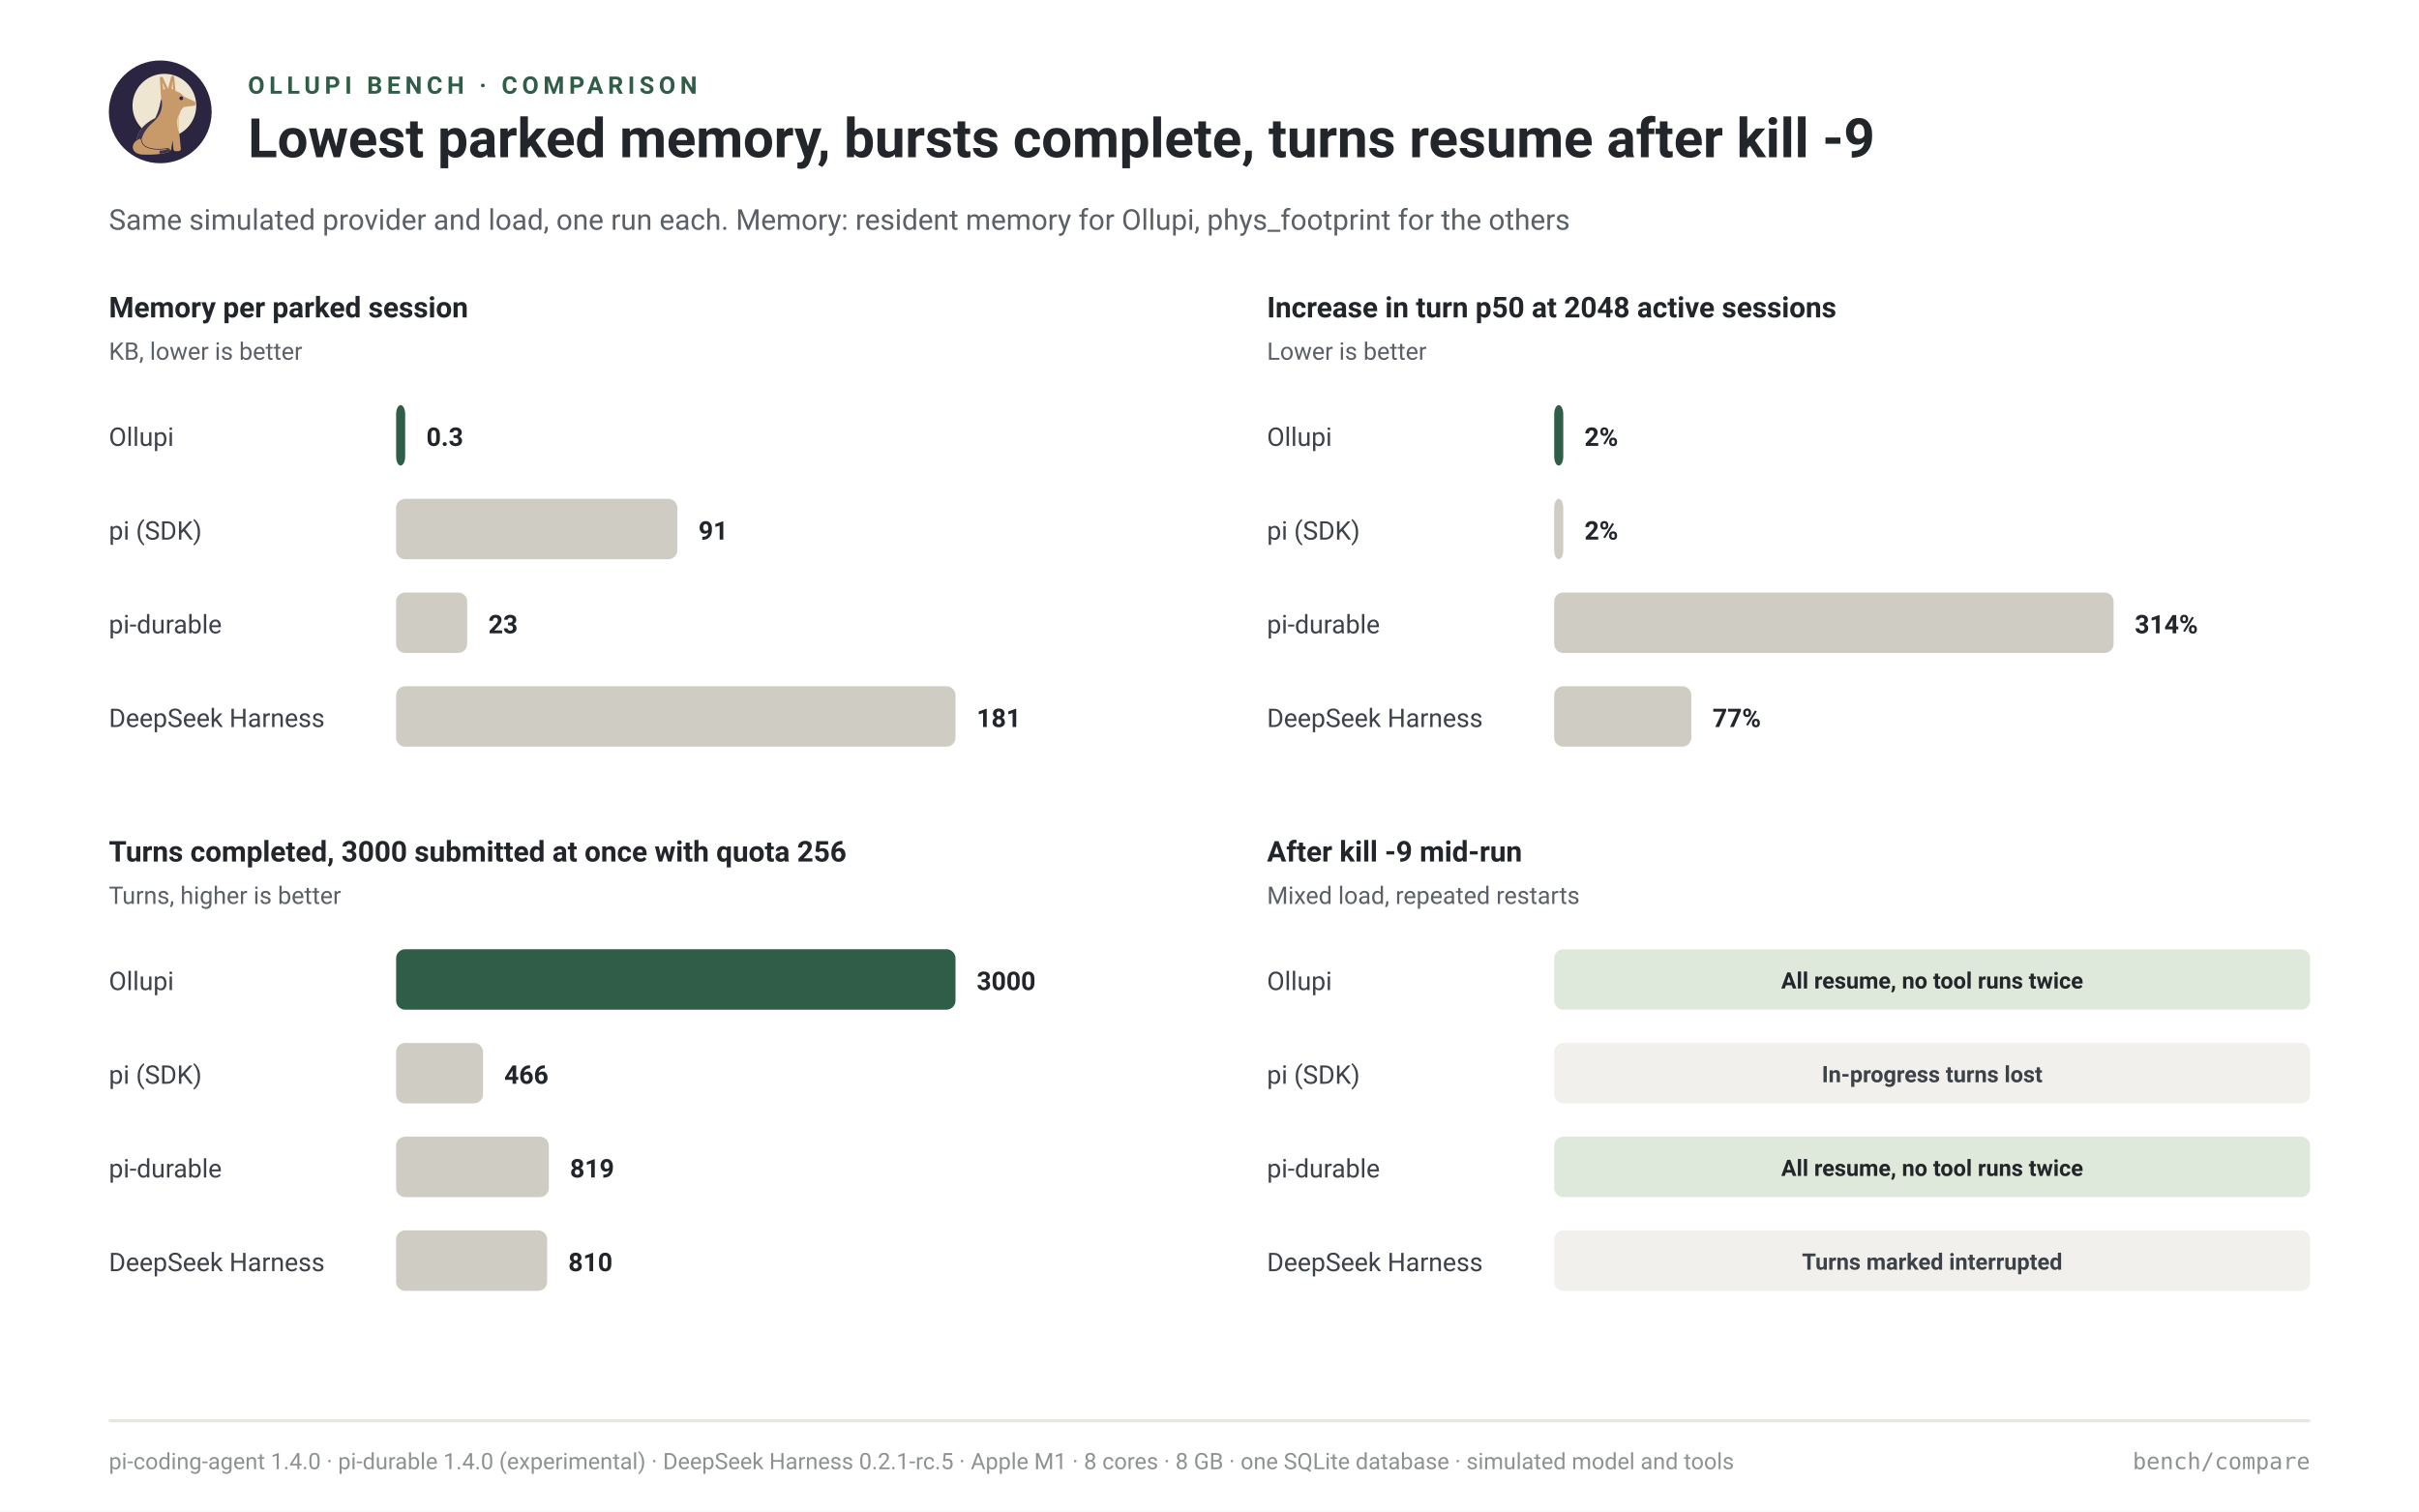
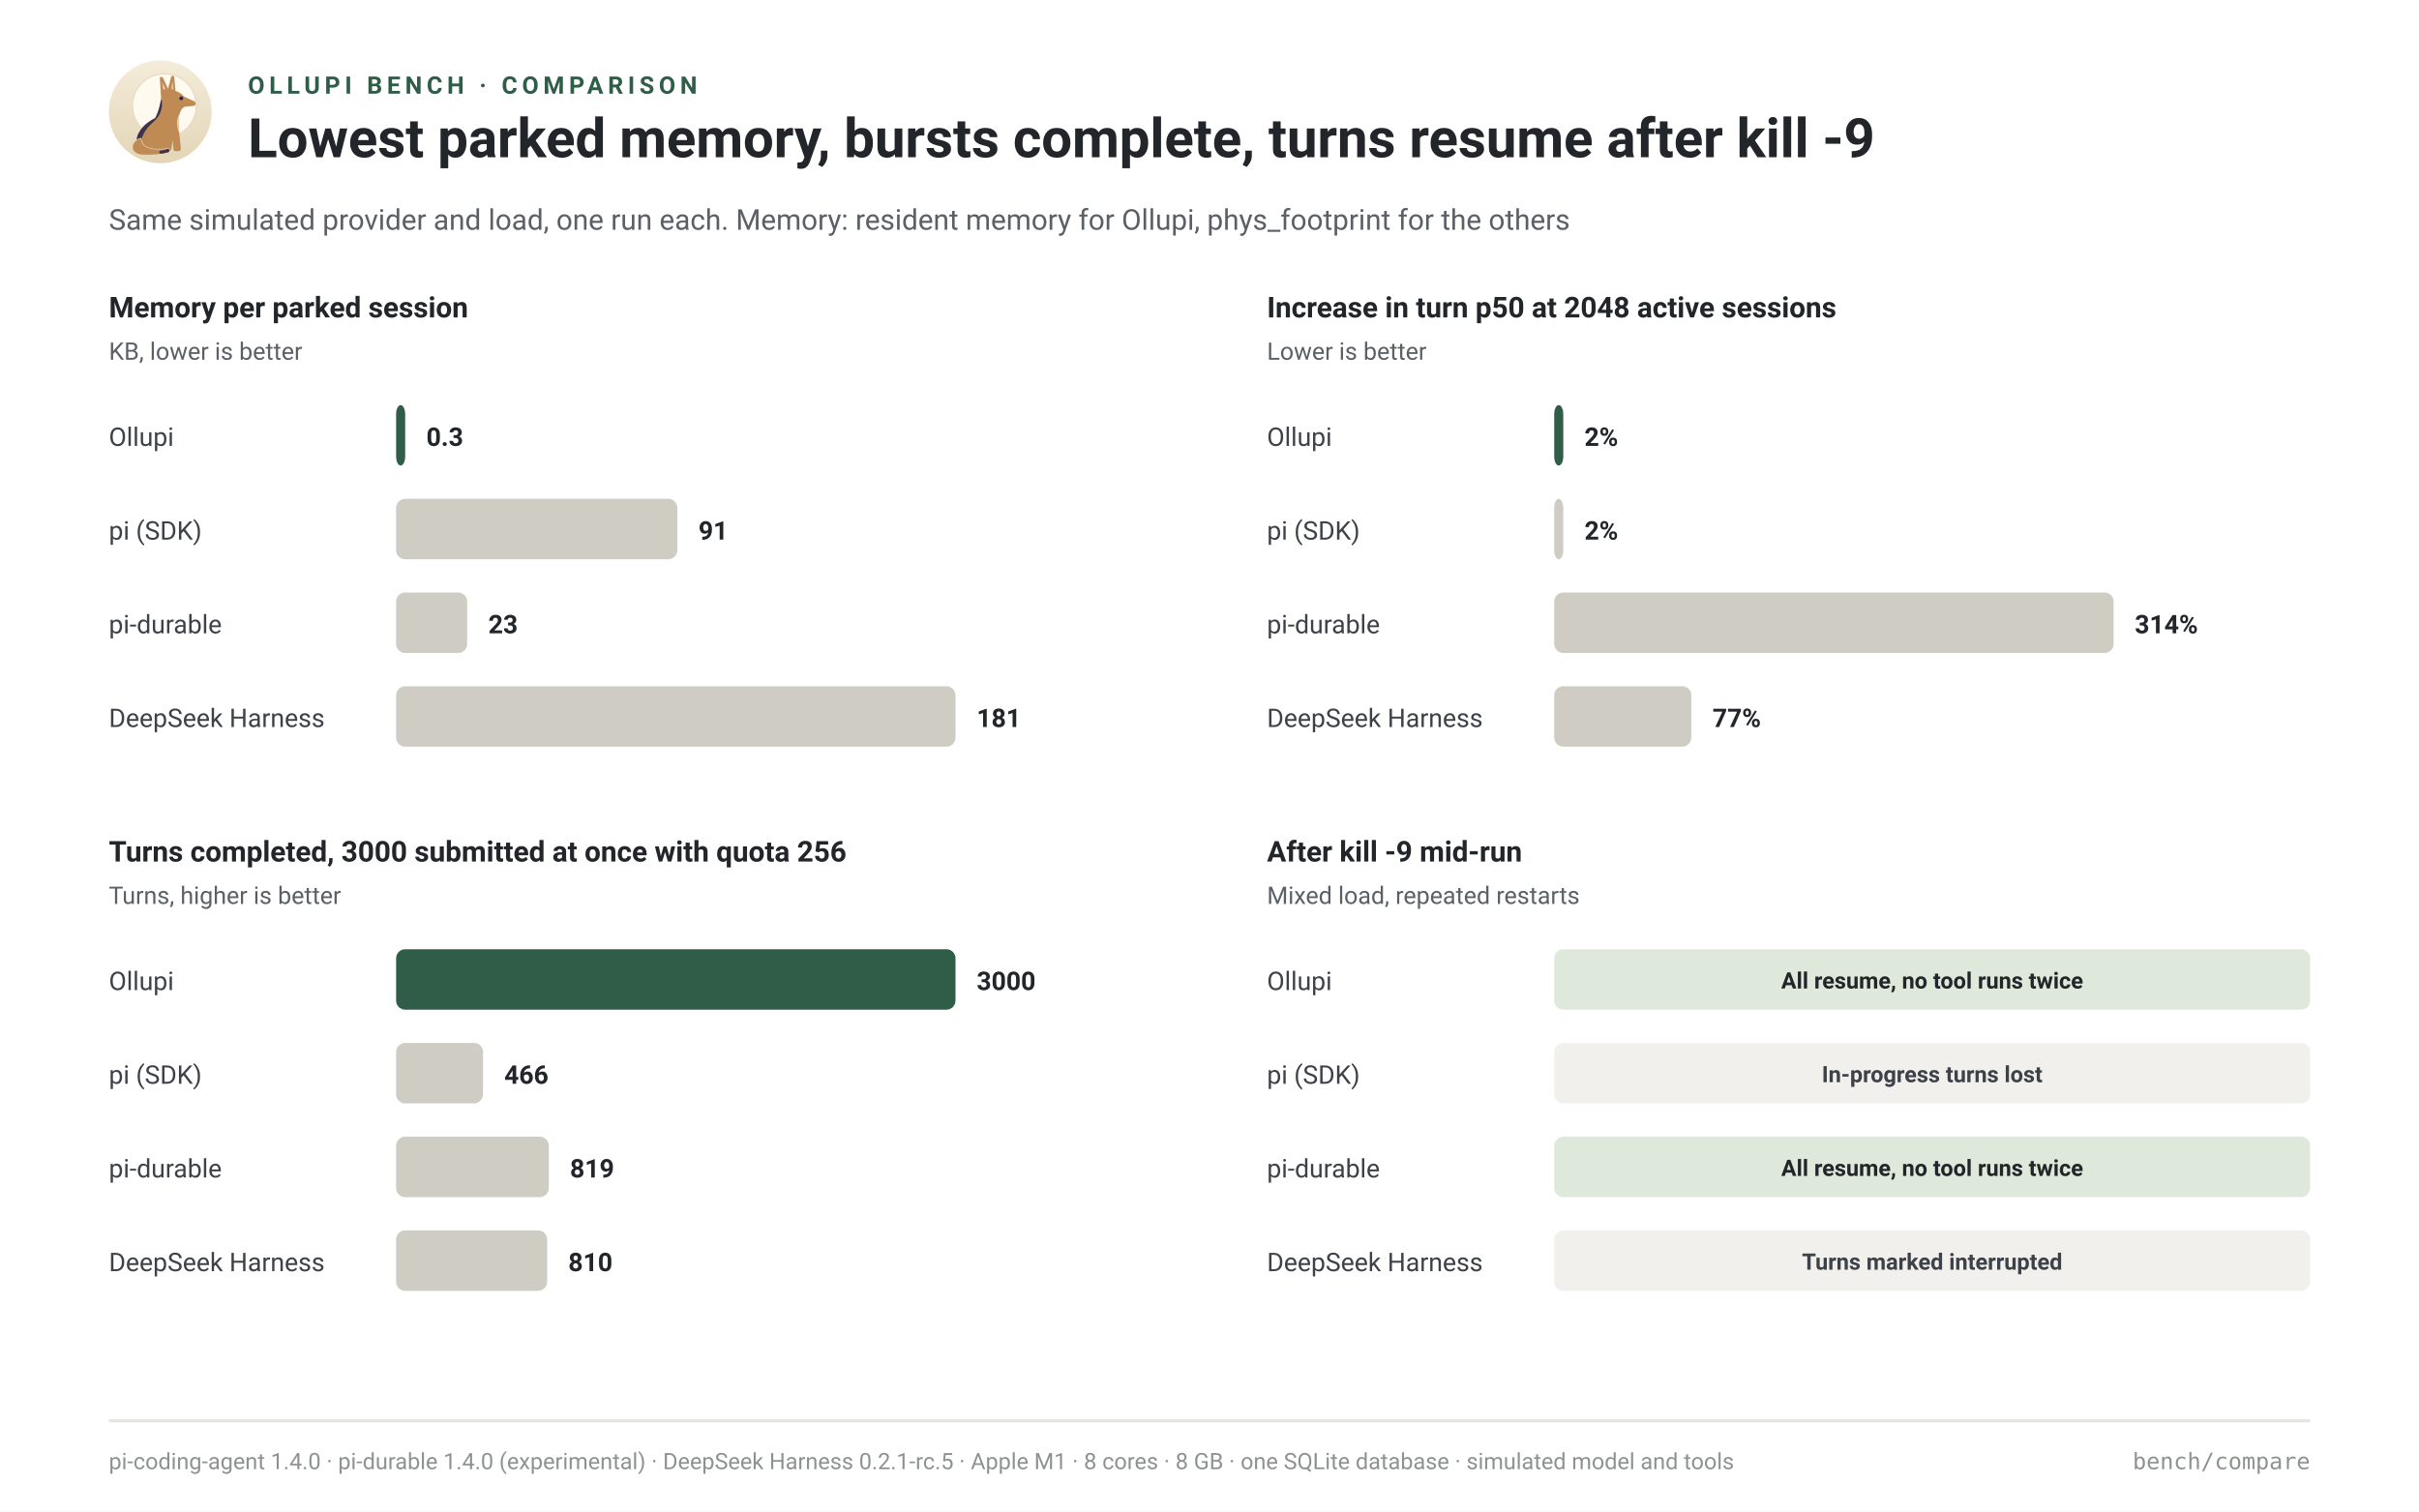
<svg xmlns="http://www.w3.org/2000/svg" viewBox="0 0 1600 1000" width="1600" height="1000">
  <defs>
    <pattern id="hatch" width="10" height="10" patternUnits="userSpaceOnUse" patternTransform="rotate(45)">
      <rect width="10" height="10" fill="#f8f7f4" />
      <line x1="0" y1="0" x2="0" y2="10" stroke="#cfccc3" stroke-width="4" />
    </pattern>
    <marker id="arrow" viewBox="0 0 10 10" refX="9" refY="5" markerUnits="userSpaceOnUse" markerWidth="12" markerHeight="12" orient="auto-start-reverse">
      <path d="M0,1 L9,5 L0,9 z" fill="#8e928f" />
    </marker>
  </defs>
  <style>text { font-family: -apple-system, BlinkMacSystemFont, "Segoe UI", Roboto, "Helvetica Neue", Arial, sans-serif; fill: #22252a; } .eyebrow { font-size: 16px; font-weight: 600; letter-spacing: 3px; fill: #2f5d47; } .title { font-size: 36px; font-weight: 700; } .sub { font-size: 19px; fill: #5b5f66; } .kpi { font-size: 44px; font-weight: 700; letter-spacing: -0.5px; } .unit { font-size: 21px; font-weight: 600; fill: #3d4148; } .cap { font-size: 17px; fill: #5b5f66; } .h { font-size: 22px; font-weight: 700; } .hs { font-size: 19px; font-weight: 600; } .b { font-size: 17px; fill: #3d4148; } .s { font-size: 15px; fill: #5b5f66; } .code { font-family: ui-monospace, 'SF Mono', Menlo, monospace; font-weight: 700; fill: #2f5d47; } .tick { font-size: 16px; fill: #5b5f66; } .lab { font-size: 17px; fill: #3d4148; } .val { font-size: 17px; font-weight: 600; } .chip { font-size: 15px; font-weight: 600; } .foot { font-size: 15px; fill: #8e928f; }</style>
  <rect width="1600" height="1000" fill="#ffffff" />
  <svg x="72" y="40" width="68" height="68" viewBox="0 0 100 100">
-     <circle cx="50" cy="50" r="50" fill="#2b2541" />
-     <circle cx="54" cy="44" r="31" fill="#efe6d2" />
+     <defs>
+       <linearGradient id="ollupi-ground" x1="0" y1="0" x2="0" y2="1">
+         <stop offset="0" stop-color="#f4ecda" />
+         <stop offset="1" stop-color="#e3d5b6" />
+       </linearGradient>
+     </defs>
+     <circle cx="50" cy="50" r="50" fill="url(#ollupi-ground)" />
+     <circle cx="54" cy="44" r="31" fill="#fffaf0" stroke="#e6d8bb" stroke-width="1" />
    <g transform="translate(14 12) scale(.8)">
      <clipPath id="ollupi-body">
        <path d="M30 95 C18 95 13 83 19 73 C23 65 31 59 39 55 C43 47 45 39 46 31 L44.5 7 C44.5 4.5 47.5 4 48.5 6.5 L54.5 19.5 L58 5.5 C58.5 3 61.5 3 62 5.5 L63.5 22 C68 23.5 71.5 26 74 29 L86 34.5 C89 35.8 88.6 40 85.5 40.2 L74 41.5 C70.5 44 68.5 48 67.5 54 C66.5 62 68 72 69 82 L70 92 C70.2 94 69 95.3 67 95.3 L63.5 95.3 C61.5 95.3 61 93.8 61 92.5 L60 82 L58.5 92.5 C58.3 94.3 57 95.3 55 95.3 L50 95.3 Z" />
      </clipPath>
-       <path d="M30 95 C18 95 13 83 19 73 C23 65 31 59 39 55 C43 47 45 39 46 31 L44.5 7 C44.5 4.5 47.5 4 48.5 6.5 L54.5 19.5 L58 5.5 C58.5 3 61.5 3 62 5.5 L63.5 22 C68 23.5 71.5 26 74 29 L86 34.5 C89 35.8 88.6 40 85.5 40.2 L74 41.5 C70.5 44 68.5 48 67.5 54 C66.5 62 68 72 69 82 L70 92 C70.2 94 69 95.3 67 95.3 L63.5 95.3 C61.5 95.3 61 93.8 61 92.5 L60 82 L58.5 92.5 C58.3 94.3 57 95.3 55 95.3 L50 95.3 Z" fill="#c89a69" />
+       <path d="M30 95 C18 95 13 83 19 73 C23 65 31 59 39 55 C43 47 45 39 46 31 L44.5 7 C44.5 4.5 47.5 4 48.5 6.5 L54.5 19.5 L58 5.5 C58.5 3 61.5 3 62 5.5 L63.5 22 C68 23.5 71.5 26 74 29 L86 34.5 C89 35.8 88.6 40 85.5 40.2 L74 41.5 C70.5 44 68.5 48 67.5 54 C66.5 62 68 72 69 82 L70 92 C70.2 94 69 95.3 67 95.3 L63.5 95.3 C61.5 95.3 61 93.8 61 92.5 L60 82 L58.5 92.5 C58.3 94.3 57 95.3 55 95.3 L50 95.3 Z" fill="#c08a55" />
      <g clip-path="url(#ollupi-body)">
        <path d="M92 44 L72.5 44.5 C69.2 47.5 66.8 51.5 65.7 56.5 C64.8 61.5 65.6 68 69.2 76 L92 76 Z" fill="#ead2ab" />
        <path d="M8 92 L8 40 L30 40 L46.8 33 C48.4 44 44.5 52.5 37 59.5 C30 65.5 24.5 72 21.8 82 Z" fill="#3b3350" />
      </g>
      <path d="M47.4 11.5 L51.4 19.8 L48.6 20.4 Z M59.9 10.2 L61 20.4 L58.6 19.4 Z" fill="#ead2ab" />
-       <path d="M21 80 C8 84 8 99 24 99.5 C36 100 46 99 54 96.8 C57 96 57 92.5 54 92.5 C44 94 34 94 27 90 C23.5 88 22 84.5 21 80 Z" fill="#c89a69" stroke="#2b2541" stroke-width="1.6" paint-order="stroke" />
+       <path d="M21 80 C8 84 8 99 24 99.5 C36 100 46 99 54 96.8 C57 96 57 92.5 54 92.5 C44 94 34 94 27 90 C23.5 88 22 84.5 21 80 Z" fill="#c08a55" stroke="#e3d5b6" stroke-width="1.6" paint-order="stroke" />
      <path d="M45 94.6 C49 94.4 51.5 93.8 54 92.5 C57 92.5 57 96 54 96.8 C51 97.6 48 98.2 45 98.5 C43.5 97 43.5 95.6 45 94.6 Z" fill="#3b3350" />
      <circle cx="70.5" cy="31" r="2.3" fill="#2b2541" />
    </g>
  </svg>
  <text class="eyebrow" x="164" y="62">OLLUPI BENCH · COMPARISON</text>
  <text class="title" x="164" y="104">Lowest parked memory, bursts complete, turns resume after kill -9</text>
  <text class="sub" x="72" y="152">Same simulated provider and load, one run each. Memory: resident memory for Ollupi, phys_footprint for the others</text>
  <line x1="72" y1="940" x2="1528" y2="940" stroke="#e6e4de" stroke-width="2" />
  <text class="foot" x="72" y="972">pi-coding-agent 1.4.0 · pi-durable 1.4.0 (experimental) · DeepSeek Harness 0.2.1-rc.5 · Apple M1 · 8 cores · 8 GB · one SQLite database · simulated model and tools</text>
  <text class="foot" x="1528" y="972" text-anchor="end" style="font-family: ui-monospace, 'SF Mono', Menlo, monospace">bench/compare</text>
  <text class="hs" x="72.0" y="210.0" text-anchor="start">Memory per parked session</text>
  <text class="tick" x="72.0" y="238.0" text-anchor="start">KB, lower is better</text>
  <text class="lab" x="72.0" y="295.0" text-anchor="start">Ollupi</text>
  <rect x="262.0" y="268" width="6.0" height="40" rx="6" fill="#2f5d47" />
  <text class="val" x="282.0" y="295.0" text-anchor="start">0.3</text>
  <text class="lab" x="72.0" y="357.0" text-anchor="start">pi (SDK)</text>
  <rect x="262.0" y="330" width="186.0" height="40" rx="6" fill="#cfccc3" />
  <text class="val" x="462.0" y="357.0" text-anchor="start">91</text>
  <text class="lab" x="72.0" y="419.0" text-anchor="start">pi-durable</text>
  <rect x="262.0" y="392" width="47.0" height="40" rx="6" fill="#cfccc3" />
  <text class="val" x="323.0" y="419.0" text-anchor="start">23</text>
  <text class="lab" x="72.0" y="481.0" text-anchor="start">DeepSeek Harness</text>
  <rect x="262.0" y="454" width="370.0" height="40" rx="6" fill="#cfccc3" />
  <text class="val" x="646.0" y="481.0" text-anchor="start">181</text>
  <text class="hs" x="838.0" y="210.0" text-anchor="start">Increase in turn p50 at 2048 active sessions</text>
  <text class="tick" x="838.0" y="238.0" text-anchor="start">Lower is better</text>
  <text class="lab" x="838.0" y="295.0" text-anchor="start">Ollupi</text>
  <rect x="1028.0" y="268" width="6.0" height="40" rx="6" fill="#2f5d47" />
  <text class="val" x="1048.0" y="295.0" text-anchor="start">2%</text>
  <text class="lab" x="838.0" y="357.0" text-anchor="start">pi (SDK)</text>
  <rect x="1028.0" y="330" width="6.0" height="40" rx="6" fill="#cfccc3" />
  <text class="val" x="1048.0" y="357.0" text-anchor="start">2%</text>
  <text class="lab" x="838.0" y="419.0" text-anchor="start">pi-durable</text>
  <rect x="1028.0" y="392" width="370.0" height="40" rx="6" fill="#cfccc3" />
  <text class="val" x="1412.0" y="419.0" text-anchor="start">314%</text>
  <text class="lab" x="838.0" y="481.0" text-anchor="start">DeepSeek Harness</text>
  <rect x="1028.0" y="454" width="90.7" height="40" rx="6" fill="#cfccc3" />
  <text class="val" x="1132.7" y="481.0" text-anchor="start">77%</text>
  <text class="hs" x="72.0" y="570.0" text-anchor="start">Turns completed, 3000 submitted at once with quota 256</text>
  <text class="tick" x="72.0" y="598.0" text-anchor="start">Turns, higher is better</text>
  <text class="lab" x="72.0" y="655.0" text-anchor="start">Ollupi</text>
  <rect x="262.0" y="628" width="370.0" height="40" rx="6" fill="#2f5d47" />
  <text class="val" x="646.0" y="655.0" text-anchor="start">3000</text>
  <text class="lab" x="72.0" y="717.0" text-anchor="start">pi (SDK)</text>
  <rect x="262.0" y="690" width="57.5" height="40" rx="6" fill="#cfccc3" />
  <text class="val" x="333.5" y="717.0" text-anchor="start">466</text>
  <text class="lab" x="72.0" y="779.0" text-anchor="start">pi-durable</text>
  <rect x="262.0" y="752" width="101.0" height="40" rx="6" fill="#cfccc3" />
  <text class="val" x="377.0" y="779.0" text-anchor="start">819</text>
  <text class="lab" x="72.0" y="841.0" text-anchor="start">DeepSeek Harness</text>
  <rect x="262.0" y="814" width="99.9" height="40" rx="6" fill="#cfccc3" />
  <text class="val" x="375.9" y="841.0" text-anchor="start">810</text>
  <text class="hs" x="838.0" y="570.0" text-anchor="start">After kill -9 mid-run</text>
  <text class="tick" x="838.0" y="598.0" text-anchor="start">Mixed load, repeated restarts</text>
  <text class="lab" x="838.0" y="655.0" text-anchor="start">Ollupi</text>
  <rect x="1028.0" y="628" width="500.0" height="40" rx="6" fill="#dfe9db" />
  <text class="chip" x="1278.0" y="654.0" text-anchor="middle" style="fill:#22252a">All resume, no tool runs twice</text>
  <text class="lab" x="838.0" y="717.0" text-anchor="start">pi (SDK)</text>
  <rect x="1028.0" y="690" width="500.0" height="40" rx="6" fill="#f1f0ec" />
  <text class="chip" x="1278.0" y="716.0" text-anchor="middle" style="fill:#3d4148">In-progress turns lost</text>
  <text class="lab" x="838.0" y="779.0" text-anchor="start">pi-durable</text>
  <rect x="1028.0" y="752" width="500.0" height="40" rx="6" fill="#dfe9db" />
  <text class="chip" x="1278.0" y="778.0" text-anchor="middle" style="fill:#22252a">All resume, no tool runs twice</text>
  <text class="lab" x="838.0" y="841.0" text-anchor="start">DeepSeek Harness</text>
  <rect x="1028.0" y="814" width="500.0" height="40" rx="6" fill="#f1f0ec" />
  <text class="chip" x="1278.0" y="840.0" text-anchor="middle" style="fill:#3d4148">Turns marked interrupted</text>
</svg>
